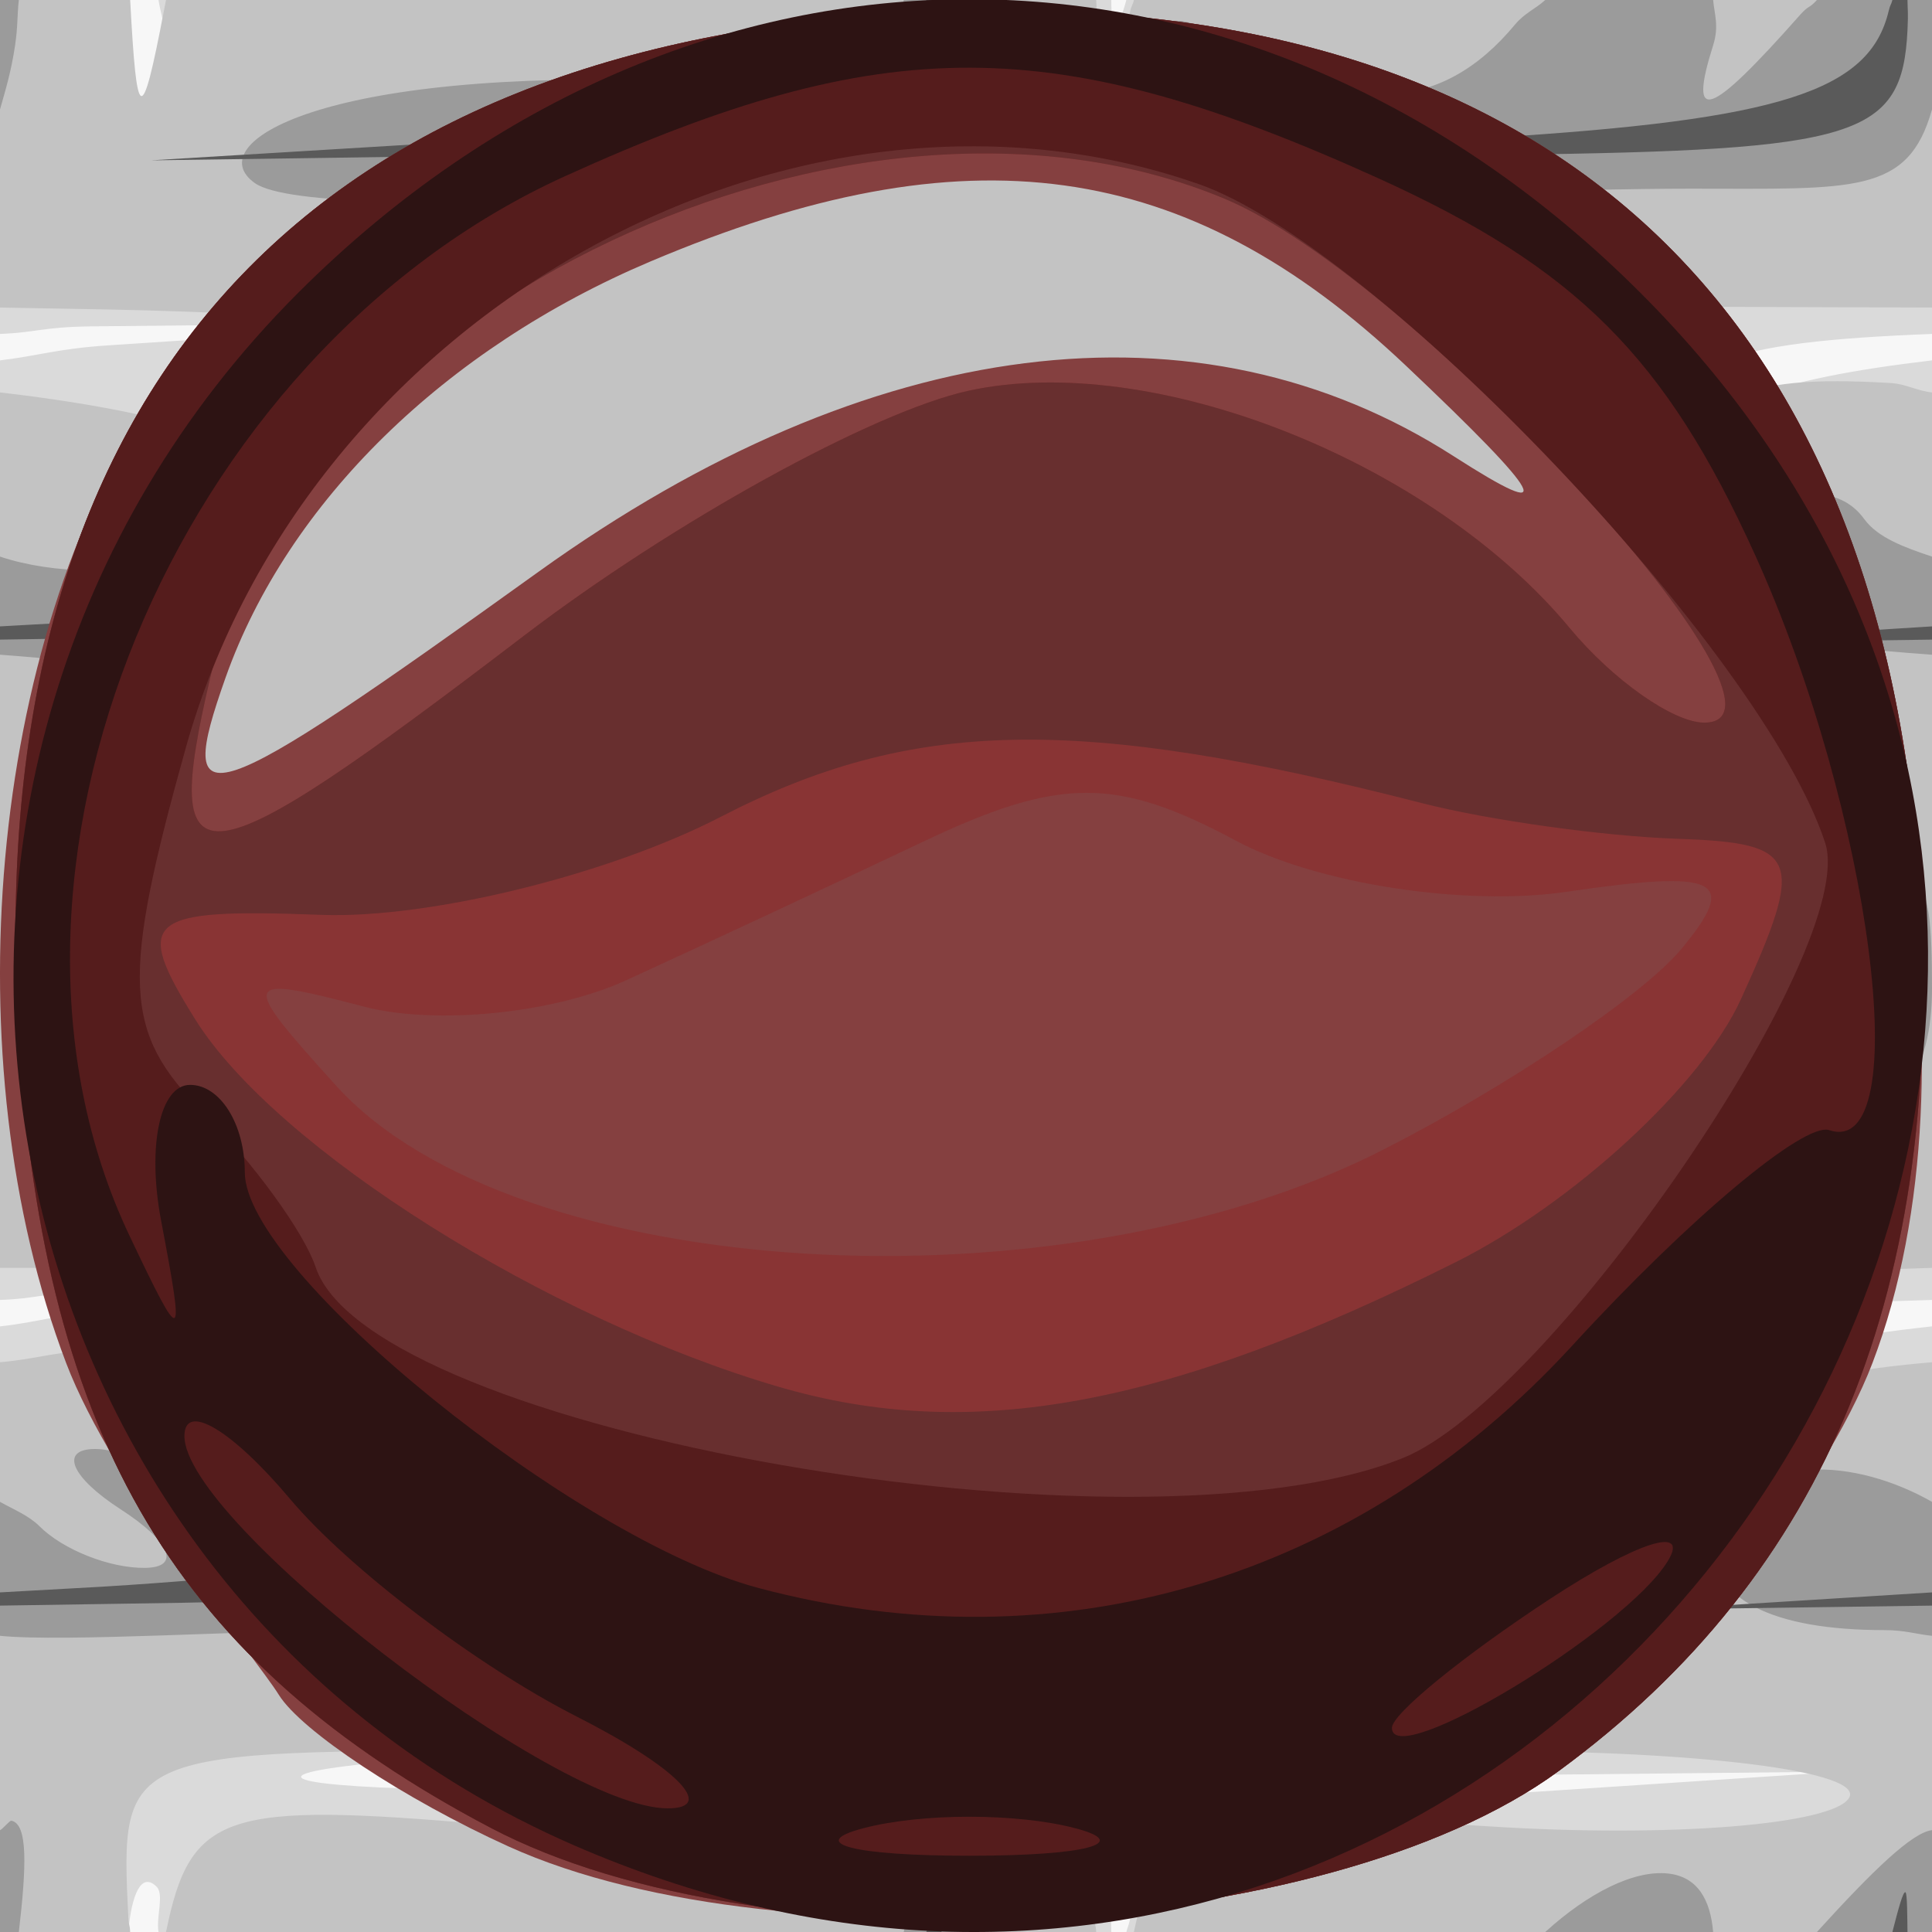
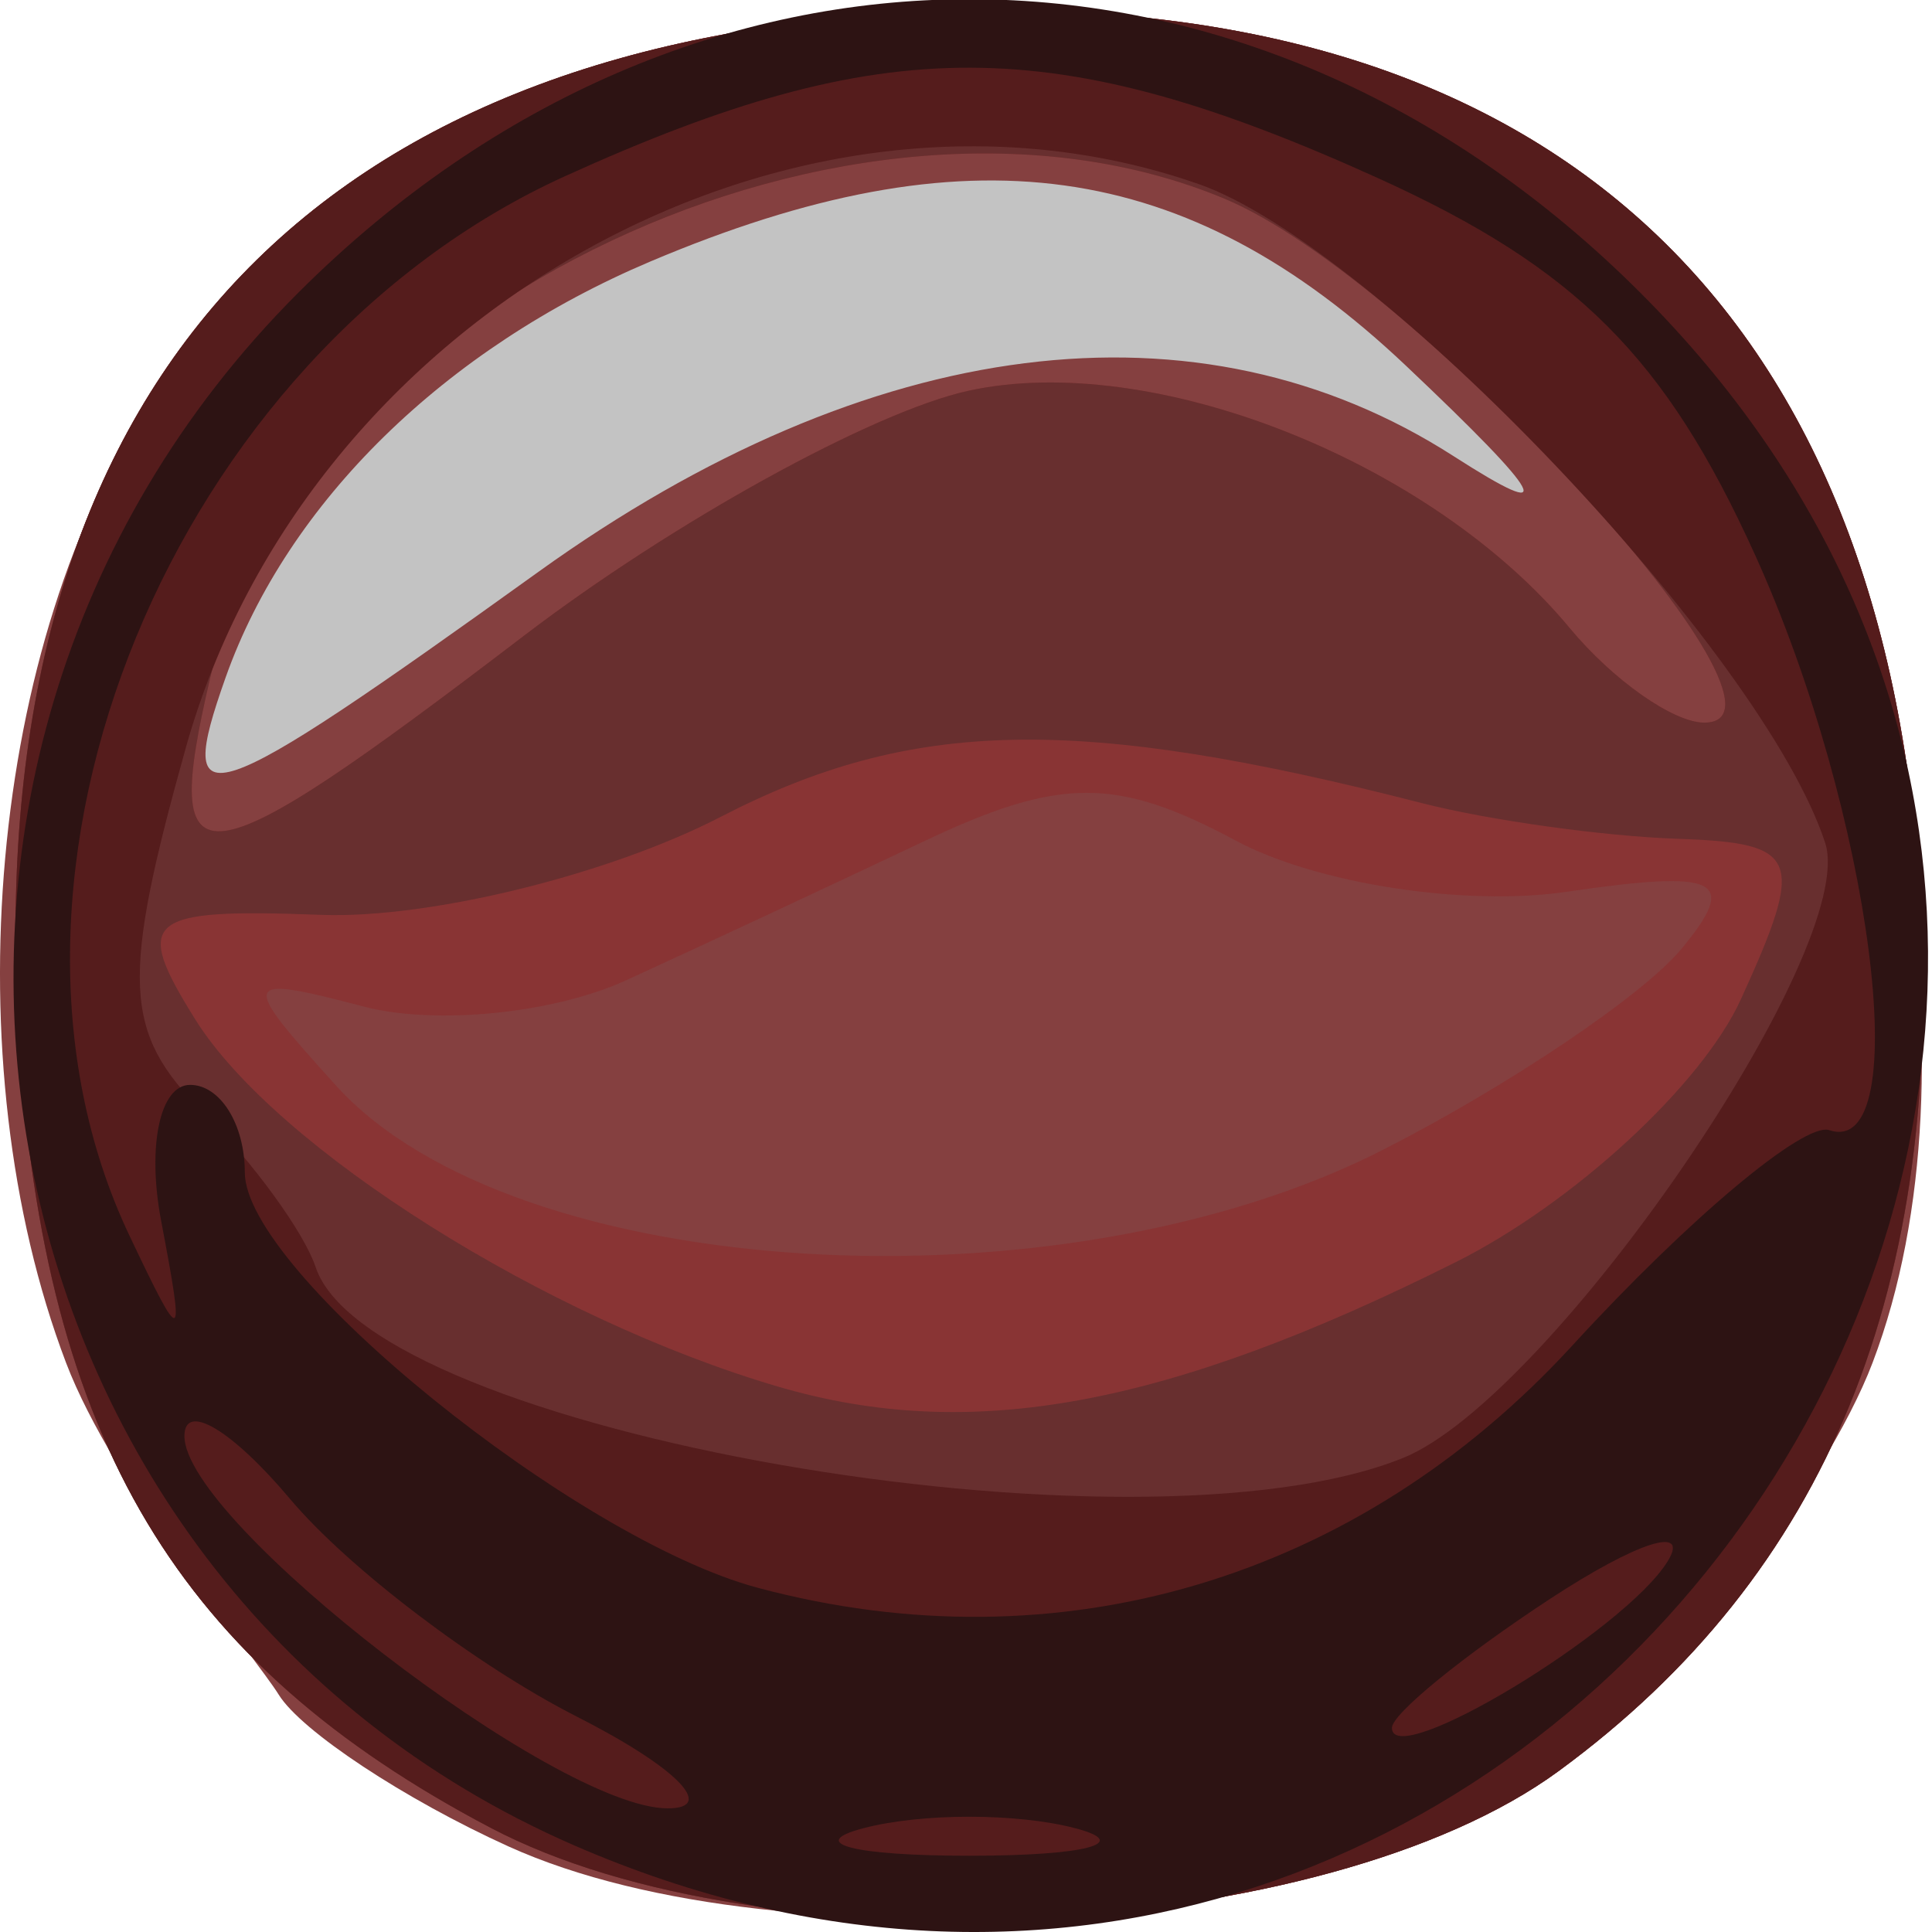
<svg xmlns="http://www.w3.org/2000/svg" xmlns:xlink="http://www.w3.org/1999/xlink" width="32px" height="32px" id="svg6030">
  <defs id="defs3">
    <linearGradient y2="301.93" x2="-11.716" y1="296.698" x1="-12.766" spreadMethod="pad" gradientTransform="scale(1.732051,0.57735)" gradientUnits="userSpaceOnUse" id="linearGradient8140" xlink:href="#linearGradient2685" />
    <linearGradient y2="264.469" x2="-14.394" y1="262.634" x1="-15.951" gradientTransform="scale(1.525896,0.655353)" gradientUnits="userSpaceOnUse" id="linearGradient8138" xlink:href="#linearGradient2615" />
    <linearGradient y2="301.783" x2="-10.865" y1="296.698" x1="-12.766" spreadMethod="pad" gradientTransform="scale(1.732051,0.57735)" gradientUnits="userSpaceOnUse" id="linearGradient8136" xlink:href="#linearGradient2685" />
    <linearGradient y2="264.469" x2="-14.394" y1="262.634" x1="-15.951" gradientTransform="scale(1.525896,0.655353)" gradientUnits="userSpaceOnUse" id="linearGradient8134" xlink:href="#linearGradient2615" />
    <linearGradient y2="302.962" x2="-10.565" y1="298.172" x1="-12.266" spreadMethod="pad" gradientTransform="scale(1.732051,0.57735)" gradientUnits="userSpaceOnUse" id="linearGradient8132" xlink:href="#linearGradient2685" />
    <linearGradient y2="264.469" x2="-14.394" y1="262.634" x1="-15.951" gradientTransform="scale(1.525896,0.655353)" gradientUnits="userSpaceOnUse" id="linearGradient8130" xlink:href="#linearGradient2615" />
    <linearGradient y2="301.414" x2="-11.016" y1="297.287" x1="-12.116" spreadMethod="pad" gradientTransform="scale(1.732051,0.57735)" gradientUnits="userSpaceOnUse" id="linearGradient8128" xlink:href="#linearGradient2685" />
    <linearGradient y2="264.469" x2="-14.394" y1="262.634" x1="-15.951" gradientTransform="scale(1.525896,0.655353)" gradientUnits="userSpaceOnUse" id="linearGradient8126" xlink:href="#linearGradient2615" />
    <linearGradient y2="302.225" x2="-11.991" y1="297.508" x1="-12.641" spreadMethod="pad" gradientTransform="scale(1.732051,0.57735)" gradientUnits="userSpaceOnUse" id="linearGradient8124" xlink:href="#linearGradient2685" />
    <linearGradient y2="264.469" x2="-14.394" y1="262.634" x1="-15.951" gradientTransform="scale(1.525896,0.655353)" gradientUnits="userSpaceOnUse" id="linearGradient8122" xlink:href="#linearGradient2615" />
    <linearGradient y2="303.11" x2="-9.89" y1="297.435" x1="-13.242" spreadMethod="pad" gradientTransform="scale(1.732051,0.57735)" gradientUnits="userSpaceOnUse" id="linearGradient8120" xlink:href="#linearGradient2685" />
    <linearGradient y2="264.469" x2="-14.394" y1="262.634" x1="-15.951" gradientTransform="scale(1.525896,0.655353)" gradientUnits="userSpaceOnUse" id="linearGradient8118" xlink:href="#linearGradient2615" />
    <linearGradient y2="302.373" x2="-11.716" y1="296.624" x1="-12.616" spreadMethod="pad" gradientTransform="scale(1.732051,0.57735)" gradientUnits="userSpaceOnUse" id="linearGradient8116" xlink:href="#linearGradient2685" />
    <linearGradient y2="264.469" x2="-14.394" y1="262.634" x1="-15.951" gradientTransform="scale(1.525896,0.655353)" gradientUnits="userSpaceOnUse" id="linearGradient8114" xlink:href="#linearGradient2615" />
    <linearGradient y2="302.225" x2="-10.065" y1="298.024" x1="-11.941" spreadMethod="pad" gradientTransform="scale(1.732051,0.57735)" gradientUnits="userSpaceOnUse" id="linearGradient8112" xlink:href="#linearGradient2685" />
    <linearGradient y2="264.469" x2="-14.394" y1="262.634" x1="-15.951" gradientTransform="scale(1.525896,0.655353)" gradientUnits="userSpaceOnUse" id="linearGradient8110" xlink:href="#linearGradient2615" />
    <pattern patternTransform="translate(0,140.3622)" id="pattern7397" xlink:href="#pattern6922" />
    <pattern patternTransform="translate(0,140.3622)" id="pattern6922" xlink:href="#pattern6914" />
    <pattern id="pattern6914" patternTransform="translate(-16,140.3622)" height="32" width="32" patternUnits="userSpaceOnUse">
      <rect transform="translate(16,-140.3622)" style="fill:#c4c4c4;fill-opacity:1;fill-rule:evenodd;stroke:none;stroke-width:0.725;stroke-linecap:square;stroke-linejoin:miter;stroke-miterlimit:4;stroke-dashoffset:0;stroke-opacity:1" id="rect6916" width="32" height="32" x="-16" y="140.362" />
    </pattern>
    <linearGradient id="linearGradient2615">
      <stop id="stop2617" offset="0" style="stop-color:#eaeaea;stop-opacity:1;" />
      <stop id="stop2619" offset="1" style="stop-color:#dfdfdf;stop-opacity:0;" />
    </linearGradient>
    <linearGradient id="linearGradient2685">
      <stop id="stop2687" offset="0" style="stop-color:#c8c8c8;stop-opacity:1;" />
      <stop id="stop2689" offset="1" style="stop-color:#919191;stop-opacity:1;" />
    </linearGradient>
  </defs>
  <g id="layer1">
-     <g id="g6227" transform="translate(14.72031,10.90972)">
-       <g transform="translate(237.2797,-180.2847)" id="g14992">
-         <path id="path14994" transform="translate(-108,-195)" d="M -144,364.375 L -144,396.375 L -112,396.375 L -112,364.375 L -144,364.375 z " style="fill:#f7f7f7;fill-opacity:1" />
-         <path id="path14996" transform="translate(-108,-195)" d="M -144,364.375 L -144,369.906 C -143.4,369.883 -143.291,369.791 -142.5,369.781 L -136.5,369.719 L -142.188,370.094 C -143.048,370.149 -143.354,370.267 -144,370.344 L -144,385.906 C -143.384,385.886 -143.327,385.791 -142.5,385.781 L -136.5,385.719 L -142.188,386.094 C -143.127,386.154 -143.334,386.271 -144,386.344 L -144,396.375 L -141.875,396.375 C -141.822,395.757 -141.66,395.371 -141.406,395.625 C -141.278,395.754 -141.416,396.123 -141.375,396.375 L -125.594,396.375 C -125.594,396.191 -125.609,396.192 -125.594,395.875 C -125.507,394.117 -124.775,393.844 -119.5,393.781 L -113.5,393.719 L -119.188,394.094 C -123.522,394.374 -124.967,394.857 -125.281,396.156 C -125.319,396.312 -125.313,396.262 -125.344,396.375 L -112,396.375 L -112,386.344 C -114.827,386.652 -115.995,387.11 -116.281,388.656 C -116.621,390.49 -116.674,390.455 -116.594,388.375 C -116.375,385.928 -115.618,386.025 -112,385.906 L -112,370.344 C -114.611,370.652 -116.03,371.115 -116.281,372.156 C -116.575,373.373 -116.664,373.303 -116.594,371.875 C -116.52,370.38 -115.4,370.038 -112,369.906 L -112,364.375 L -125.344,364.375 C -125.501,364.951 -125.592,364.914 -125.594,364.375 L -141.375,364.375 C -141.31,364.775 -141.135,365.12 -141.312,365.562 C -141.632,366.36 -141.858,366.102 -141.906,364.938 C -141.917,364.688 -141.891,364.566 -141.875,364.375 L -144,364.375 z M -120.5,369.719 L -126.188,370.094 C -130.522,370.374 -131.967,370.857 -132.281,372.156 C -132.575,373.373 -132.664,373.303 -132.594,371.875 C -132.507,369.617 -131.775,369.844 -126.5,369.781 L -120.5,369.719 z M -129.5,377.719 L -135.188,378.094 C -139.522,378.374 -140.967,378.857 -141.281,380.156 C -141.575,381.373 -141.664,381.303 -141.594,379.875 C -141.507,378.117 -140.775,377.844 -135.5,377.781 L -129.5,377.719 z M -113.5,377.719 L -119.188,378.094 C -123.522,378.374 -124.967,378.857 -125.281,380.156 C -125.575,381.373 -125.664,381.303 -125.594,379.875 C -125.507,378.117 -124.775,377.844 -119.5,377.781 L -113.5,377.719 z M -118.5,385.688 L -125.188,386.062 C -130.466,386.358 -131.956,386.81 -132.281,388.156 C -132.576,389.377 -132.664,389.307 -132.594,387.875 C -132.506,386.083 -131.772,385.853 -125.5,385.781 L -118.5,385.688 z M -138.25,393.625 C -136.463,393.403 -133.537,393.403 -131.75,393.625 C -129.963,393.847 -131.425,394.031 -135,394.031 C -138.575,394.031 -140.037,393.847 -138.25,393.625 z " style="fill:#dadada;fill-opacity:1" />
-         <path id="path14998" transform="translate(-108,-195)" d="M -144,364.375 L -144,369.469 L -142.25,369.5 C -138.537,369.575 -136.504,369.823 -137.75,370.062 C -139.057,370.314 -139.761,370.969 -139.375,371.594 C -138.932,372.311 -139.163,372.365 -140.094,371.781 C -140.751,371.369 -142.459,371.051 -144,370.875 L -144,385.375 L -142.344,385.375 C -134.554,385.375 -134.369,386.493 -142.125,386.719 C -143.101,386.747 -143.338,386.881 -144,386.938 L -144,396.375 L -141.844,396.375 C -141.851,396.234 -141.867,396.286 -141.875,396.125 C -142.011,393.382 -141.983,393.36 -135.25,393.375 C -131.387,393.384 -129.047,393.753 -129.781,394.219 C -130.487,394.667 -133.251,394.827 -135.938,394.594 C -140.29,394.215 -140.847,394.398 -141.25,396.375 L -125.844,396.375 C -125.851,396.236 -125.867,396.285 -125.875,396.125 C -126.01,393.391 -125.959,393.375 -119.438,393.375 C -115.83,393.375 -113.103,393.717 -113.375,394.156 C -113.647,394.596 -116.325,394.818 -119.344,394.625 C -124.215,394.314 -124.817,394.475 -125.219,396.375 L -112,396.375 L -112,386.938 C -114.538,387.156 -115.601,387.603 -116.094,389.375 C -116.735,391.682 -116.814,391.623 -116.906,388.625 L -116.75,385.531 L -112,385.375 L -112,370.875 C -112.271,370.844 -112.425,370.734 -112.688,370.719 C -115.241,370.568 -115.975,370.955 -116.312,372.688 C -116.654,374.441 -116.765,374.352 -116.875,372.125 L -116.828,369.453 L -112,369.469 L -112,364.375 L -125.219,364.375 C -125.235,364.45 -125.266,364.482 -125.281,364.562 C -125.645,366.465 -125.734,366.356 -125.844,364.375 L -141.25,364.375 C -141.262,364.436 -141.269,364.467 -141.281,364.531 C -141.66,366.523 -141.734,366.414 -141.844,364.375 L -144,364.375 z M -126.344,369.375 C -122.677,369.375 -119.964,369.652 -120.312,370 C -120.661,370.348 -123.249,370.625 -126.062,370.625 C -130.335,370.625 -131.317,370.982 -132.031,372.75 C -132.815,374.691 -132.88,374.647 -132.938,372.125 C -132.948,371.667 -133.167,370.479 -132.231,369.719 C -131.075,368.78 -127.453,369.375 -126.344,369.375 z M -135.344,377.375 C -131.677,377.375 -128.929,377.617 -129.25,377.938 C -129.571,378.258 -132.223,378.578 -135.156,378.625 C -139.643,378.697 -140.609,379.031 -141.156,380.781 C -141.715,382.569 -141.821,382.488 -141.906,380.125 C -142.005,377.39 -141.974,377.375 -135.344,377.375 z M -119.344,377.375 C -111.347,377.375 -111.293,378.316 -119.281,378.5 C -124.15,378.612 -124.951,378.911 -125.312,380.75 C -125.639,382.41 -125.768,382.279 -125.875,380.125 C -126.011,377.386 -125.983,377.375 -119.344,377.375 z M -132.938,385.688 L -125.75,385.375 C -121.763,385.383 -119.037,385.743 -119.688,386.156 C -120.338,386.57 -123.344,386.817 -126.375,386.719 C -131.295,386.56 -131.936,386.758 -132.312,388.688 C -132.653,390.432 -132.765,390.345 -132.875,388.125 L -132.938,385.688 z " style="fill:#c3c3c3;fill-opacity:1" />
-         <path id="path15000" transform="translate(-108,-195)" d="M -144,364.375 L -144,366.188 C -143.912,365.875 -143.815,365.566 -143.75,365.125 C -143.702,364.797 -143.718,364.64 -143.688,364.375 L -144,364.375 z M -139.781,367.406 C -138.741,368.15 -128.681,367.439 -127.875,366.562 C -127.579,366.24 -127.629,365.314 -127.906,364.375 L -129.031,364.375 C -129.236,365.543 -130.029,365.822 -132.75,365.719 C -138.686,365.494 -140.695,366.754 -139.781,367.406 z M -118.406,364.375 C -118.572,364.526 -118.748,364.591 -118.906,364.781 C -120.137,366.264 -121.674,366.316 -123.781,365 C -124.597,364.49 -124.957,364.684 -124.781,365.531 C -124.63,366.26 -123.406,367.1 -122.062,367.375 C -120.719,367.65 -118.051,367.5 -116,367.5 C -113.293,367.5 -112.397,367.603 -112,366.188 L -112,364.375 L -113.906,364.375 C -114.044,364.527 -114.035,364.452 -114.188,364.625 C -115.697,366.329 -116.043,366.45 -115.625,365.125 C -115.524,364.806 -115.605,364.608 -115.625,364.375 L -118.406,364.375 z M -135.906,370.469 C -136.474,370.342 -137.266,370.896 -138.188,372.156 C -139.263,373.627 -142.235,374.183 -144,373.594 L -144,375.219 C -143.169,375.278 -142.473,375.375 -141.5,375.375 C -135.233,375.375 -135,375.285 -135,372.875 C -135,371.409 -135.338,370.595 -135.906,370.469 z M -120.312,370.781 C -121.309,370.635 -122.371,371.206 -122.688,372.031 C -123.024,372.909 -124.037,373.316 -125.125,373.031 C -126.149,372.764 -127.254,372.97 -127.562,373.469 C -127.871,373.967 -128.657,374.352 -129.312,374.344 C -130.028,374.335 -129.901,373.957 -129,373.375 C -127.787,372.591 -127.931,372.387 -129.75,372.375 C -133.324,372.351 -131.887,374.817 -128,375.375 L -119,375.375 L -119,373.75 C -119,372.987 -119,371.375 -120.312,370.781 z M -113.875,372.562 C -114.788,372.498 -116,373.364 -116,374.406 C -116,374.783 -114.222,375.061 -112,375.219 L -112,373.594 C -112.451,373.443 -112.896,373.284 -113.125,372.969 C -113.31,372.714 -113.571,372.584 -113.875,372.562 z M -129.219,378.375 C -129.77,378.375 -129.983,379.275 -129.688,380.406 C -129.248,382.086 -129.412,382.267 -130.562,381.312 C -131.337,380.67 -132.691,380.415 -133.562,380.75 C -134.434,381.085 -135.966,380.911 -136.969,380.375 C -138.282,379.672 -139.111,379.81 -139.969,380.844 C -140.624,381.633 -140.957,382.626 -140.688,383.062 C -140.418,383.499 -137.45,383.625 -133.938,383.625 L -128.031,383.562 L -127.812,381.125 C -128.034,379.613 -128.667,378.375 -129.219,378.375 z M -112.312,378.938 C -112.582,378.772 -113.082,379.028 -113.938,379.562 C -115.002,380.227 -115.595,381.235 -115.25,381.812 C -114.905,382.39 -115.269,382.326 -116.062,381.688 C -117.841,380.256 -124.942,380.362 -124.688,381.812 C -124.586,382.392 -122.7,383.097 -120.5,383.375 C -114.187,384.172 -112,383.501 -112,380.75 C -112,379.693 -112.043,379.103 -112.312,378.938 z M -118.812,381.688 C -118.015,382.007 -118.241,382.233 -119.406,382.281 C -120.46,382.325 -121.051,382.082 -120.719,381.75 C -120.386,381.418 -119.534,381.399 -118.812,381.688 z M -135.156,386.438 C -135.569,386.202 -136.161,386.603 -136.625,387.812 C -136.942,388.64 -137.84,388.974 -138.75,388.625 C -139.906,388.181 -140.124,388.399 -139.531,389.438 C -138.875,390.587 -138.972,390.637 -140.062,389.625 C -140.803,388.938 -141.86,388.367 -142.438,388.375 C -143.015,388.383 -142.825,388.842 -142,389.375 C -141.175,389.908 -140.998,390.335 -141.594,390.344 C -142.19,390.352 -142.963,390.037 -143.344,389.656 C -143.527,389.473 -143.773,389.379 -144,389.25 L -144,391.469 C -142.941,391.577 -139.806,391.375 -138.188,391.375 C -135.843,391.375 -135.131,390.867 -134.75,388.875 C -134.496,387.546 -134.744,386.673 -135.156,386.438 z M -119.75,386.781 C -120.162,387.194 -120.5,388.029 -120.5,388.625 C -120.5,389.221 -121.111,389.902 -121.875,390.156 C -122.836,390.476 -126.775,390.058 -128.25,389.094 C -130.431,387.667 -130.844,387.621 -130.375,388.844 C -130.041,389.714 -130.37,390.397 -131.156,390.438 C -131.903,390.476 -131.647,390.837 -130.594,391.25 C -129.541,391.663 -127.741,391.912 -126.594,391.781 C -125.447,391.651 -123.263,391.483 -121.75,391.438 C -119.458,391.368 -119,390.91 -119,388.688 C -119,387.221 -119.338,386.369 -119.75,386.781 z M -114.031,388.719 C -114.937,388.772 -115.656,389.179 -115.656,389.906 C -115.656,390.859 -114.658,391.375 -112.781,391.375 C -112.45,391.375 -112.278,391.44 -112,391.469 L -112,389.25 C -112.63,388.892 -113.366,388.679 -114.031,388.719 z M -128.781,394.375 C -128.892,394.375 -128.902,394.875 -128.938,395.875 C -128.945,396.082 -129.002,396.208 -129.031,396.375 L -127.906,396.375 C -127.957,396.203 -127.962,396.045 -128.031,395.875 C -128.439,394.875 -128.67,394.375 -128.781,394.375 z M -143.812,394.531 C -143.839,394.526 -143.969,394.684 -144,394.688 L -144,396.375 L -143.688,396.375 C -143.562,395.291 -143.535,394.588 -143.812,394.531 z M -121.812,394.688 C -122.534,394.399 -123.386,394.418 -123.719,394.75 C -124.051,395.082 -123.46,395.325 -122.406,395.281 C -121.241,395.233 -121.015,395.007 -121.812,394.688 z M -112,394.688 C -112.328,394.727 -112.974,395.349 -113.906,396.375 L -112,396.375 L -112,394.688 z M -116.375,395.406 C -116.938,395.347 -117.692,395.726 -118.406,396.375 L -115.625,396.375 C -115.671,395.831 -115.889,395.457 -116.375,395.406 z " style="fill:#9b9b9b;fill-opacity:1" />
-         <path id="path15002" transform="translate(-108,-195)" d="M -128.656,364.375 C -128.683,364.478 -128.686,364.427 -128.719,364.562 C -129.038,365.885 -130.512,366.361 -135.312,366.656 L -141.5,367.031 L -135,366.938 C -129.229,366.863 -128.494,366.651 -128.406,364.875 C -128.391,364.566 -128.404,364.562 -128.406,364.375 L -128.656,364.375 z M -112.656,364.375 C -112.683,364.478 -112.686,364.427 -112.719,364.562 C -113.038,365.885 -114.512,366.361 -119.312,366.656 L -125.5,367.031 L -119,366.938 C -113.229,366.863 -112.493,366.651 -112.406,364.875 C -112.391,364.566 -112.404,364.562 -112.406,364.375 L -112.656,364.375 z M -135.438,371.719 C -135.488,371.671 -135.572,371.954 -135.719,372.562 C -136.038,373.885 -137.512,374.361 -142.312,374.656 L -144,374.75 L -144,374.969 L -142,374.938 C -136.229,374.863 -135.494,374.651 -135.406,372.875 C -135.371,372.161 -135.387,371.766 -135.438,371.719 z M -119.438,371.719 C -119.488,371.671 -119.572,371.954 -119.719,372.562 C -120.038,373.885 -121.512,374.361 -126.312,374.656 L -132.5,375.031 L -126,374.938 C -120.229,374.863 -119.493,375.513 -119.406,372.875 C -119.371,372.161 -119.387,371.766 -119.438,371.719 z M -112,374.75 L -116.5,375.031 L -112,374.969 L -112,374.75 z M -128.438,379.719 C -128.488,379.671 -128.572,379.954 -128.719,380.562 C -129.038,381.885 -130.512,382.361 -135.312,382.656 L -141.5,383.031 L -135,382.938 C -127.979,383.238 -128.494,382.651 -128.406,380.875 C -128.371,380.161 -128.387,379.766 -128.438,379.719 z M -112.438,379.719 C -112.488,379.671 -112.572,379.954 -112.719,380.562 C -113.038,381.885 -114.512,382.361 -119.312,382.656 L -125.5,383.031 L -119,382.938 C -113.229,382.863 -112.493,382.651 -112.406,380.875 C -112.371,380.161 -112.387,379.766 -112.438,379.719 z M -135.438,387.719 C -135.488,387.671 -135.572,387.954 -135.719,388.562 C -136.038,389.885 -137.512,390.361 -142.312,390.656 L -144,390.75 L -144,390.969 L -142,390.938 C -136.229,390.863 -135.494,390.651 -135.406,388.875 C -135.371,388.161 -135.387,387.766 -135.438,387.719 z M -119.438,387.719 C -119.488,387.671 -119.572,387.954 -119.719,388.562 C -120.038,389.885 -121.512,390.361 -126.312,390.656 L -132.5,391.031 L -126,390.938 C -120.229,390.863 -119.493,390.651 -119.406,388.875 C -119.371,388.161 -119.387,387.766 -119.438,387.719 z M -112,390.75 L -116.5,391.031 L -112,390.969 L -112,390.75 z M -128.438,395.719 C -128.477,395.682 -128.563,396.015 -128.656,396.375 L -128.406,396.375 C -128.41,396.129 -128.409,395.746 -128.438,395.719 z M -112.438,395.719 C -112.477,395.682 -112.563,396.015 -112.656,396.375 L -112.406,396.375 C -112.41,396.129 -112.409,395.746 -112.438,395.719 z " style="fill:#5a5a5a;fill-opacity:1" />
-       </g>
-     </g>
+     <g id="g6227" transform="translate(14.72031,10.90972)" />
    <g id="g5988" transform="translate(-207.9453,-252.3931)">
      <path id="path5990" d="M 222.231,254.448 C 218.575,255.073 208.169,261.385 210.169,265.385 C 212.169,269.385 219.856,265.698 221.856,265.698 C 223.856,265.698 237.856,264.698 235.856,260.698 C 233.856,256.698 225.888,253.823 222.231,254.448 z " style="fill:#c3c3c3;fill-opacity:1;fill-rule:evenodd;stroke:none;stroke-width:1px;stroke-linecap:butt;stroke-linejoin:miter;stroke-opacity:1" />
      <path style="fill:#854040;fill-opacity:1" d="M 216.37,282.977 C 214.649,282.197 212.935,281.065 212.561,280.461 C 212.188,279.857 209.822,277.023 209.039,274.964 C 207.143,269.978 207.77,262.98 210.47,259.002 C 211.99,256.762 215.6,254.177 218.625,253.347 C 223.847,251.915 234.158,255.131 236.571,258.687 C 239.229,262.604 240.844,270.012 238.961,274.964 C 238.178,277.023 235.589,280.346 233.962,281.548 C 230.256,284.289 220.939,285.045 216.37,282.977 z M 216.867,261.862 C 222.355,257.919 227.799,257.233 232.027,259.952 C 233.78,261.078 233.549,260.642 231.234,258.452 C 227.594,255.008 223.958,254.506 218.718,256.724 C 215.315,258.164 212.711,260.714 211.683,263.612 C 210.829,266.022 211.297,265.864 216.867,261.862 z " id="path5992" />
      <path style="fill:#893434;fill-opacity:1" d="M 216.071,282.667 C 210.891,279.94 208.685,276.258 208.26,269.626 C 207.594,259.24 212.679,253.267 222.737,252.622 C 233.122,251.956 239.095,257.041 239.74,267.099 C 240.164,273.702 238.22,278.459 233.763,281.726 C 229.894,284.563 220.611,285.057 216.071,282.667 z M 230.857,271.435 C 232.934,270.375 235.155,268.88 235.793,268.112 C 236.751,266.957 236.423,266.793 233.894,267.164 C 232.213,267.411 229.749,267.031 228.419,266.319 C 226.438,265.258 225.502,265.26 223.25,266.327 C 221.738,267.044 219.517,268.08 218.316,268.63 C 217.114,269.18 215.16,269.376 213.974,269.066 C 211.922,268.529 211.899,268.594 213.512,270.375 C 216.458,273.631 225.473,274.182 230.857,271.435 z M 216.616,262.929 C 219.088,261.041 222.404,259.213 223.983,258.866 C 227.02,258.199 231.644,260.023 233.945,262.796 C 234.66,263.658 235.663,264.362 236.173,264.362 C 238.119,264.362 231.382,257.002 228.232,255.686 C 222.09,253.119 212.873,257.468 211.429,263.612 C 210.597,267.155 211.182,267.078 216.616,262.929 z " id="path5994" />
      <path style="fill:#682f2f;fill-opacity:1" d="M 216.071,282.667 C 210.891,279.94 208.685,276.258 208.26,269.626 C 207.594,259.24 212.679,253.267 222.737,252.622 C 233.122,251.956 239.095,257.041 239.74,267.099 C 240.164,273.702 238.22,278.459 233.763,281.726 C 229.894,284.563 220.611,285.057 216.071,282.667 z M 232.053,273.3 C 234.007,272.323 236.135,270.361 236.781,268.942 C 237.851,266.595 237.756,266.355 235.729,266.286 C 234.503,266.244 232.6,265.978 231.5,265.696 C 225.795,264.232 223.049,264.286 219.886,265.921 C 218.028,266.882 215.049,267.613 213.265,267.546 C 210.347,267.436 210.138,267.61 211.179,269.277 C 212.514,271.414 216.994,274.236 220.843,275.363 C 224.023,276.294 227.262,275.698 232.053,273.3 z M 216.616,262.929 C 219.088,261.041 222.404,259.213 223.983,258.866 C 227.02,258.199 231.644,260.023 233.945,262.796 C 234.66,263.658 235.663,264.362 236.173,264.362 C 238.119,264.362 231.382,257.002 228.232,255.686 C 222.09,253.119 212.873,257.468 211.429,263.612 C 210.597,267.155 211.182,267.078 216.616,262.929 z " id="path5996" />
      <path style="fill:#551c1c;fill-opacity:1" d="M 216.071,282.667 C 210.891,279.94 208.685,276.258 208.26,269.626 C 207.594,259.24 212.679,253.267 222.737,252.622 C 233.122,251.956 239.095,257.041 239.74,267.099 C 240.164,273.702 238.22,278.459 233.763,281.726 C 229.894,284.563 220.611,285.057 216.071,282.667 z M 231.183,276.542 C 233.631,275.553 238.745,268.103 238.176,266.354 C 237.149,263.201 230.747,256.47 227.797,255.441 C 221.082,253.101 213.04,257.578 211.023,264.778 C 209.947,268.624 209.986,269.491 211.294,270.799 C 212.134,271.639 212.98,272.801 213.173,273.38 C 214.081,276.104 226.757,278.33 231.183,276.542 z " id="path5998" />
      <path style="fill:#2d1313;fill-opacity:1" d="M 217.45,282.956 C 207.361,278.561 204.978,265.149 212.882,257.245 C 219.369,250.758 228.631,250.758 235.118,257.245 C 247.529,269.656 233.566,289.975 217.45,282.956 z M 225.75,282.673 C 224.787,282.421 223.213,282.421 222.25,282.673 C 221.287,282.924 222.075,283.13 224,283.13 C 225.925,283.13 226.713,282.924 225.75,282.673 z M 217.5,280.826 C 215.85,279.988 213.713,278.366 212.75,277.221 C 211.787,276.077 211,275.608 211,276.179 C 211,277.6 217.148,282.339 219,282.345 C 219.825,282.348 219.15,281.664 217.5,280.826 z M 235.567,278.253 C 235.941,277.649 235.066,277.928 233.623,278.873 C 232.18,279.819 231,280.781 231,281.012 C 231,281.736 234.854,279.407 235.567,278.253 z M 233.993,274.674 C 235.915,272.577 237.828,270.975 238.244,271.112 C 239.688,271.59 238.945,265.838 237.012,261.578 C 235.528,258.308 234.054,256.835 230.784,255.35 C 225.415,252.914 222.604,252.905 217.309,255.309 C 210.803,258.262 207.255,266.893 210.091,272.862 C 210.976,274.726 211.012,274.709 210.614,272.612 C 210.379,271.375 210.595,270.362 211.094,270.362 C 211.592,270.362 212,271.014 212,271.811 C 212,273.452 217.474,277.884 220.5,278.693 C 225.489,280.026 230.438,278.552 233.993,274.674 z " id="path6000" />
    </g>
  </g>
</svg>
